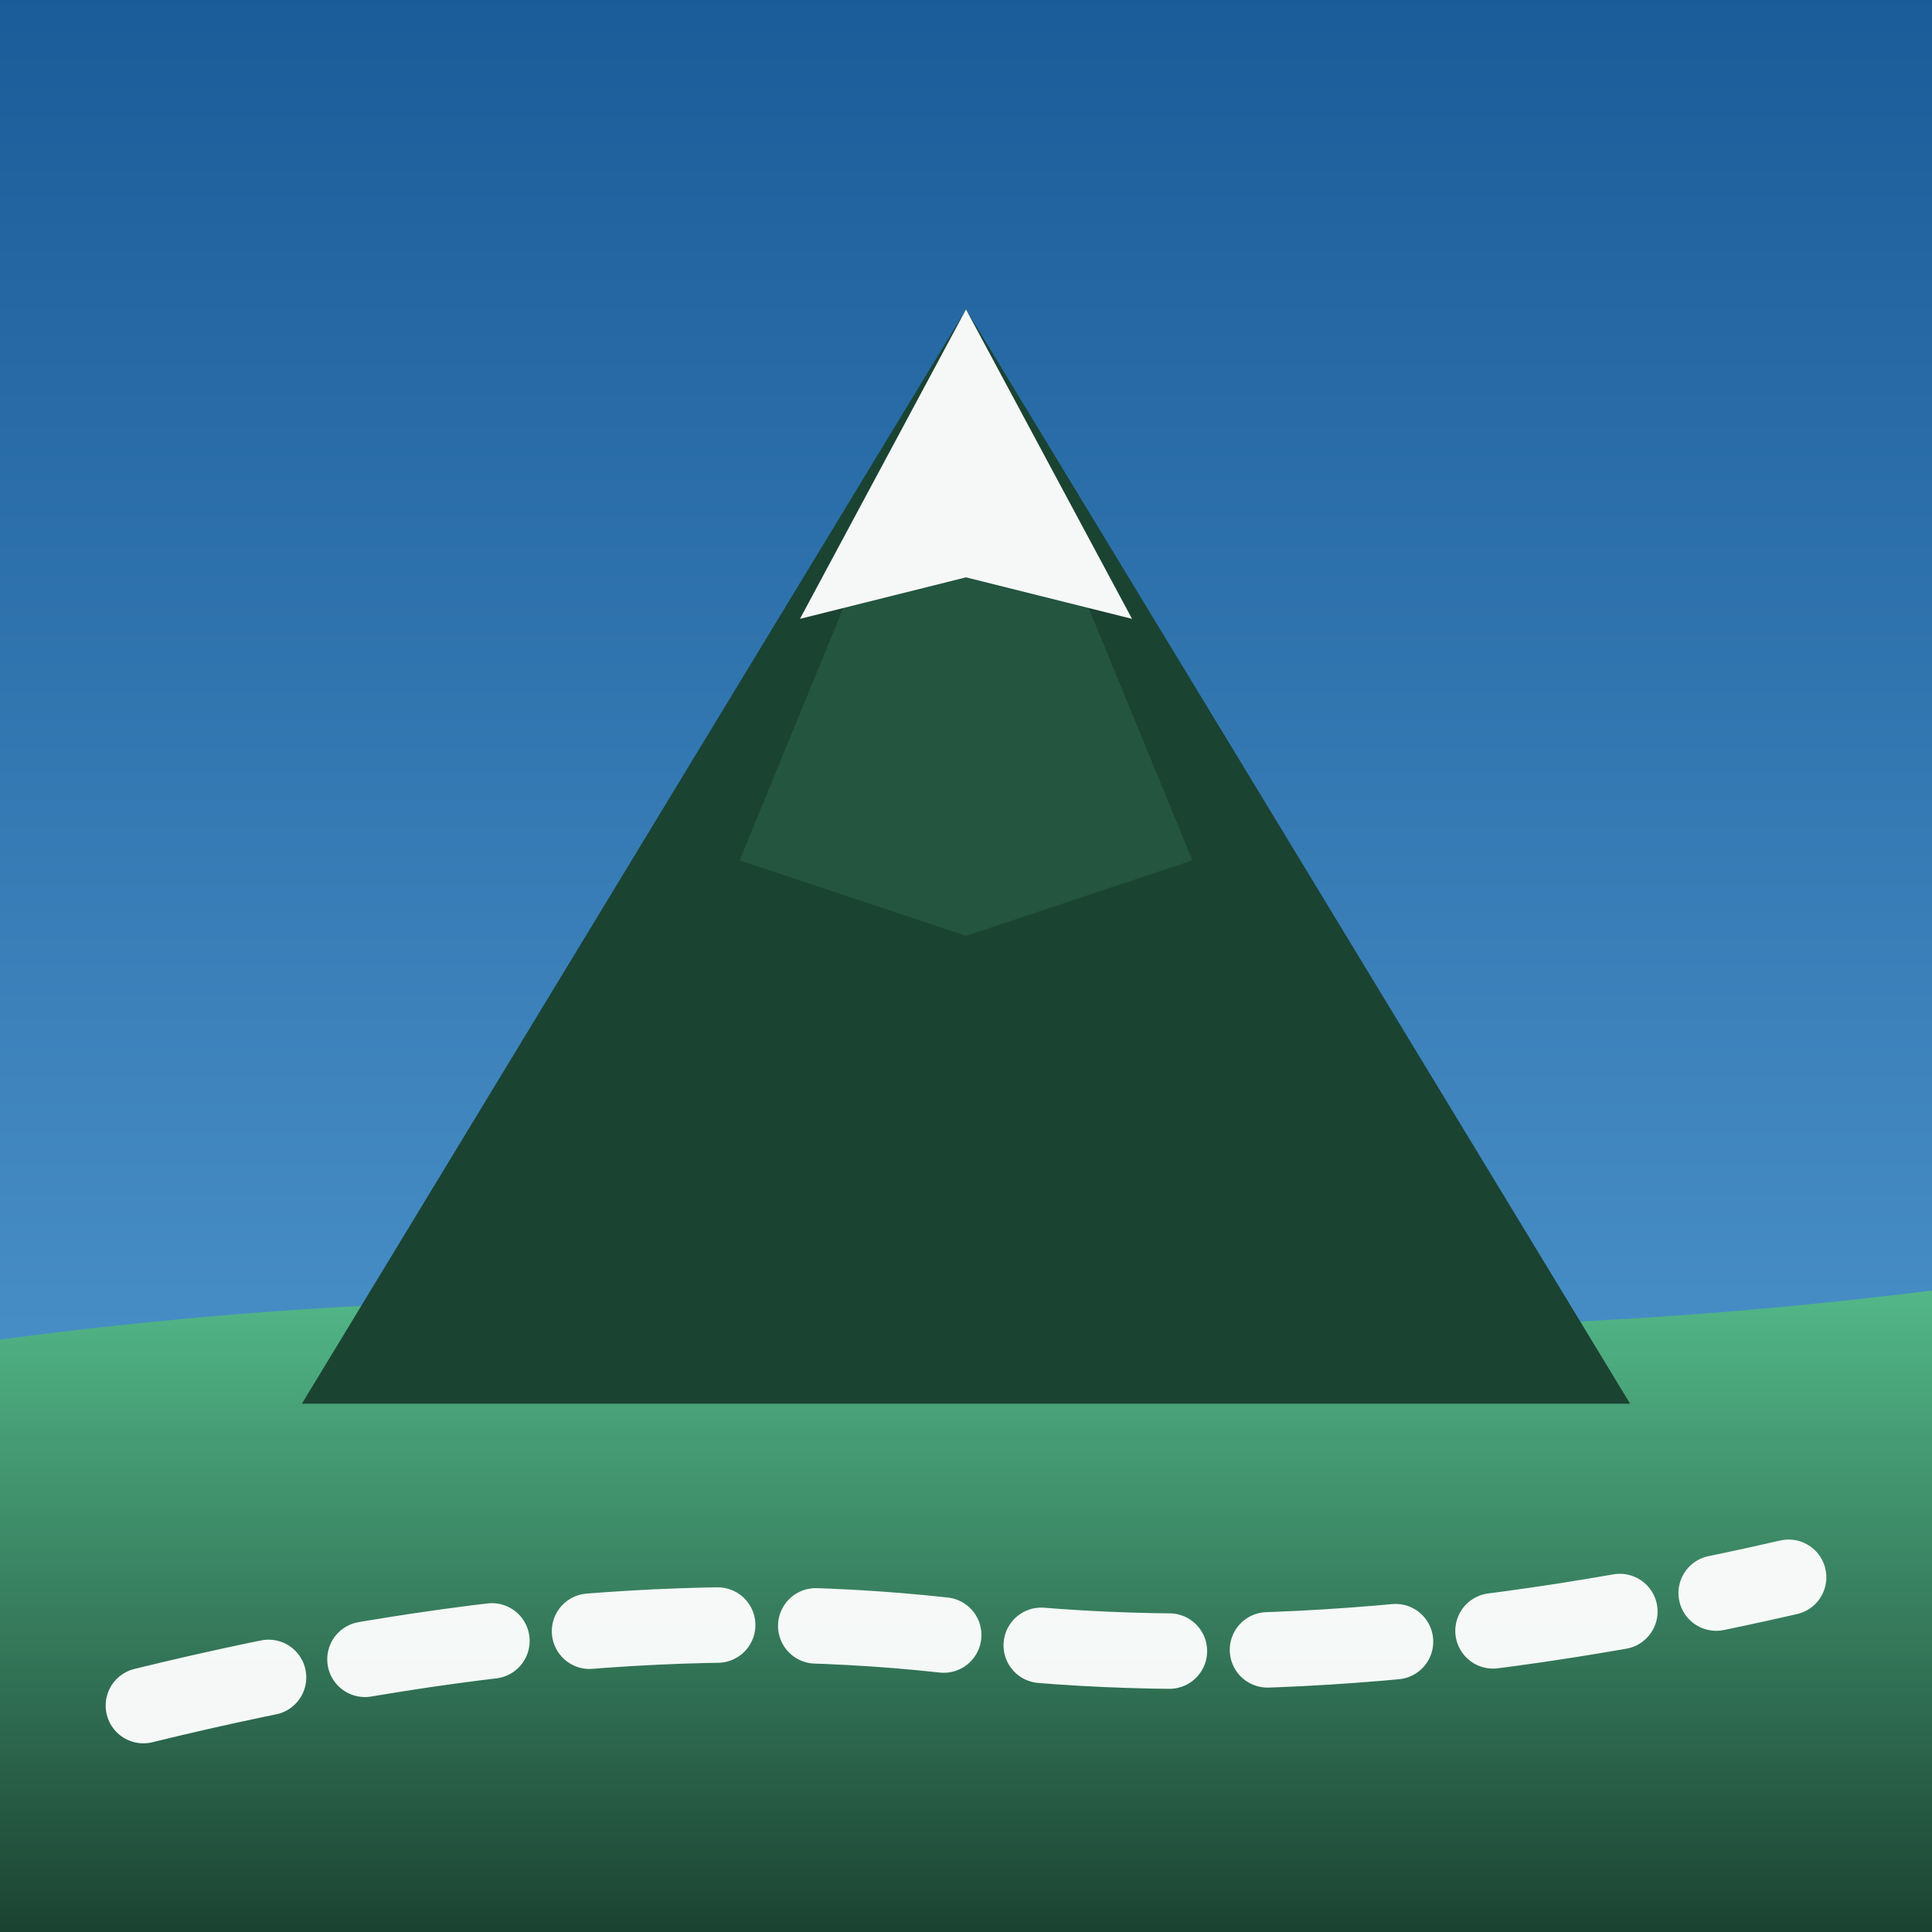
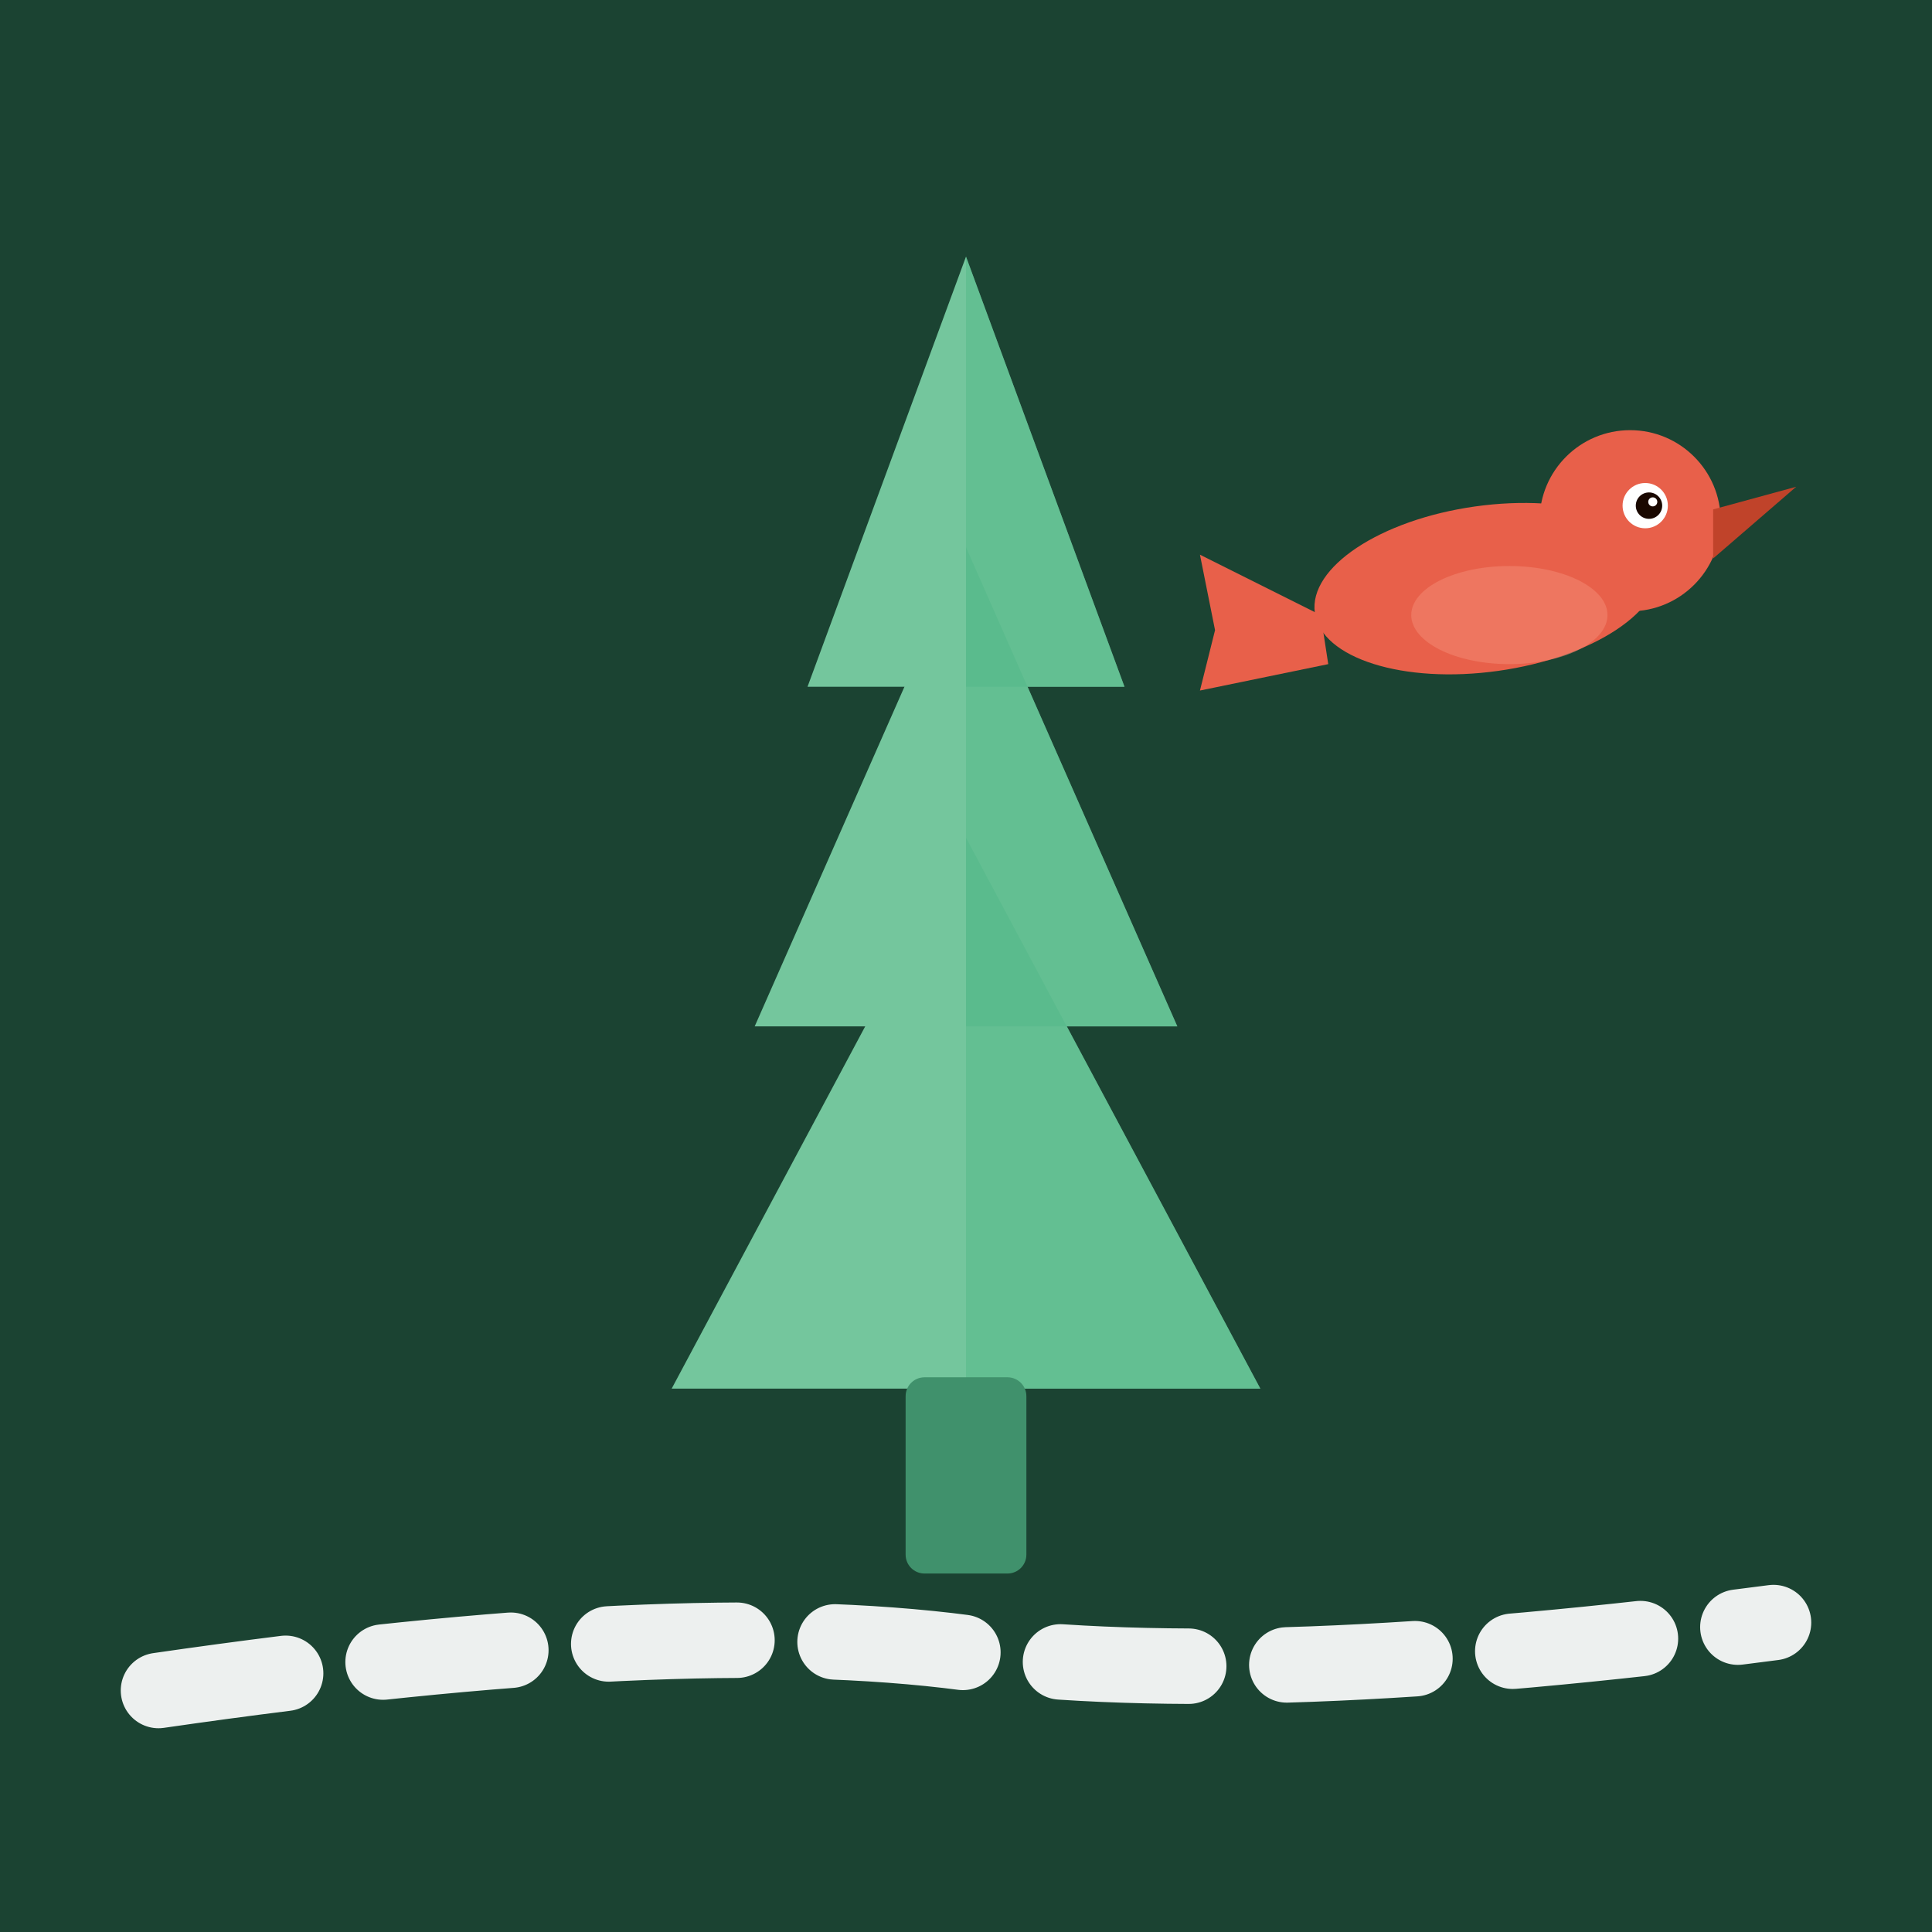
<svg xmlns="http://www.w3.org/2000/svg" viewBox="0 0 512 512" width="512" height="512">
-   <defs>
-     <linearGradient id="sky" x1="0" y1="0" x2="0" y2="1">
-       <stop offset="0%" stop-color="#1a5c99" />
-       <stop offset="100%" stop-color="#5ba3d9" />
-     </linearGradient>
-     <linearGradient id="ground" x1="0" y1="0" x2="0" y2="1">
-       <stop offset="0%" stop-color="#52b788" />
-       <stop offset="100%" stop-color="#1b4332" />
-     </linearGradient>
-   </defs>
-   <rect width="512" height="512" fill="url(#sky)" />
-   <path d="M0 355 Q128 338 256 348 Q384 358 512 342 L512 512 L0 512 Z" fill="url(#ground)" />
-   <path d="M80 372 L256 82 L432 372 Z" fill="#1b4332" />
-   <path d="M256 82 L316 228 L256 248 L196 228 Z" fill="#2d6a4f" opacity="0.45" />
-   <path d="M256 82 L300 164 L256 153 L212 164 Z" fill="white" opacity="0.96" />
-   <path d="M38 452 Q160 422 256 434 Q352 446 474 418" fill="none" stroke="white" stroke-width="20" stroke-dasharray="34,26" stroke-linecap="round" opacity="0.95" />
+   <rect width="512" height="512" fill="#1b4332" />
+   <path d="M256 68 L298 182 L214 182 Z" fill="#74c69d" />
+   <path d="M256 145 L312 272 L200 272 Z" fill="#74c69d" />
+   <path d="M256 222 L334 368 L178 368 Z" fill="#74c69d" />
+   <path d="M256 68 L298 182 L256 182 Z" fill="#52b788" opacity="0.5" />
+   <path d="M256 145 L312 272 L256 272 Z" fill="#52b788" opacity="0.5" />
+   <path d="M256 222 L334 368 L256 368 Z" fill="#52b788" opacity="0.5" />
+   <rect x="240" y="365" width="32" height="52" rx="5" fill="#40916c" />
+   <ellipse cx="394" cy="156" rx="46" ry="22" fill="#e8604a" transform="rotate(-8 394 156)" />
+   <circle cx="432" cy="138" r="24" fill="#e8604a" />
+   <path d="M454 135 L476 129 L454 148 Z" fill="#c0432a" />
+   <path d="M350 163 L318 147 L322 167 L318 183 L352 176 Z" fill="#e8604a" />
+   <ellipse cx="400" cy="163" rx="26" ry="13" fill="#f2856e" opacity="0.6" />
+   <circle cx="436" cy="134" r="6" fill="white" />
+   <circle cx="437" cy="134" r="3.5" fill="#1a0800" />
+   <circle cx="438" cy="133" r="1.2" fill="white" />
+   <path d="M42 448 Q180 428 256 438 Q332 448 470 430" fill="none" stroke="white" stroke-width="20" stroke-dasharray="34,26" stroke-linecap="round" opacity="0.92" />
</svg>
